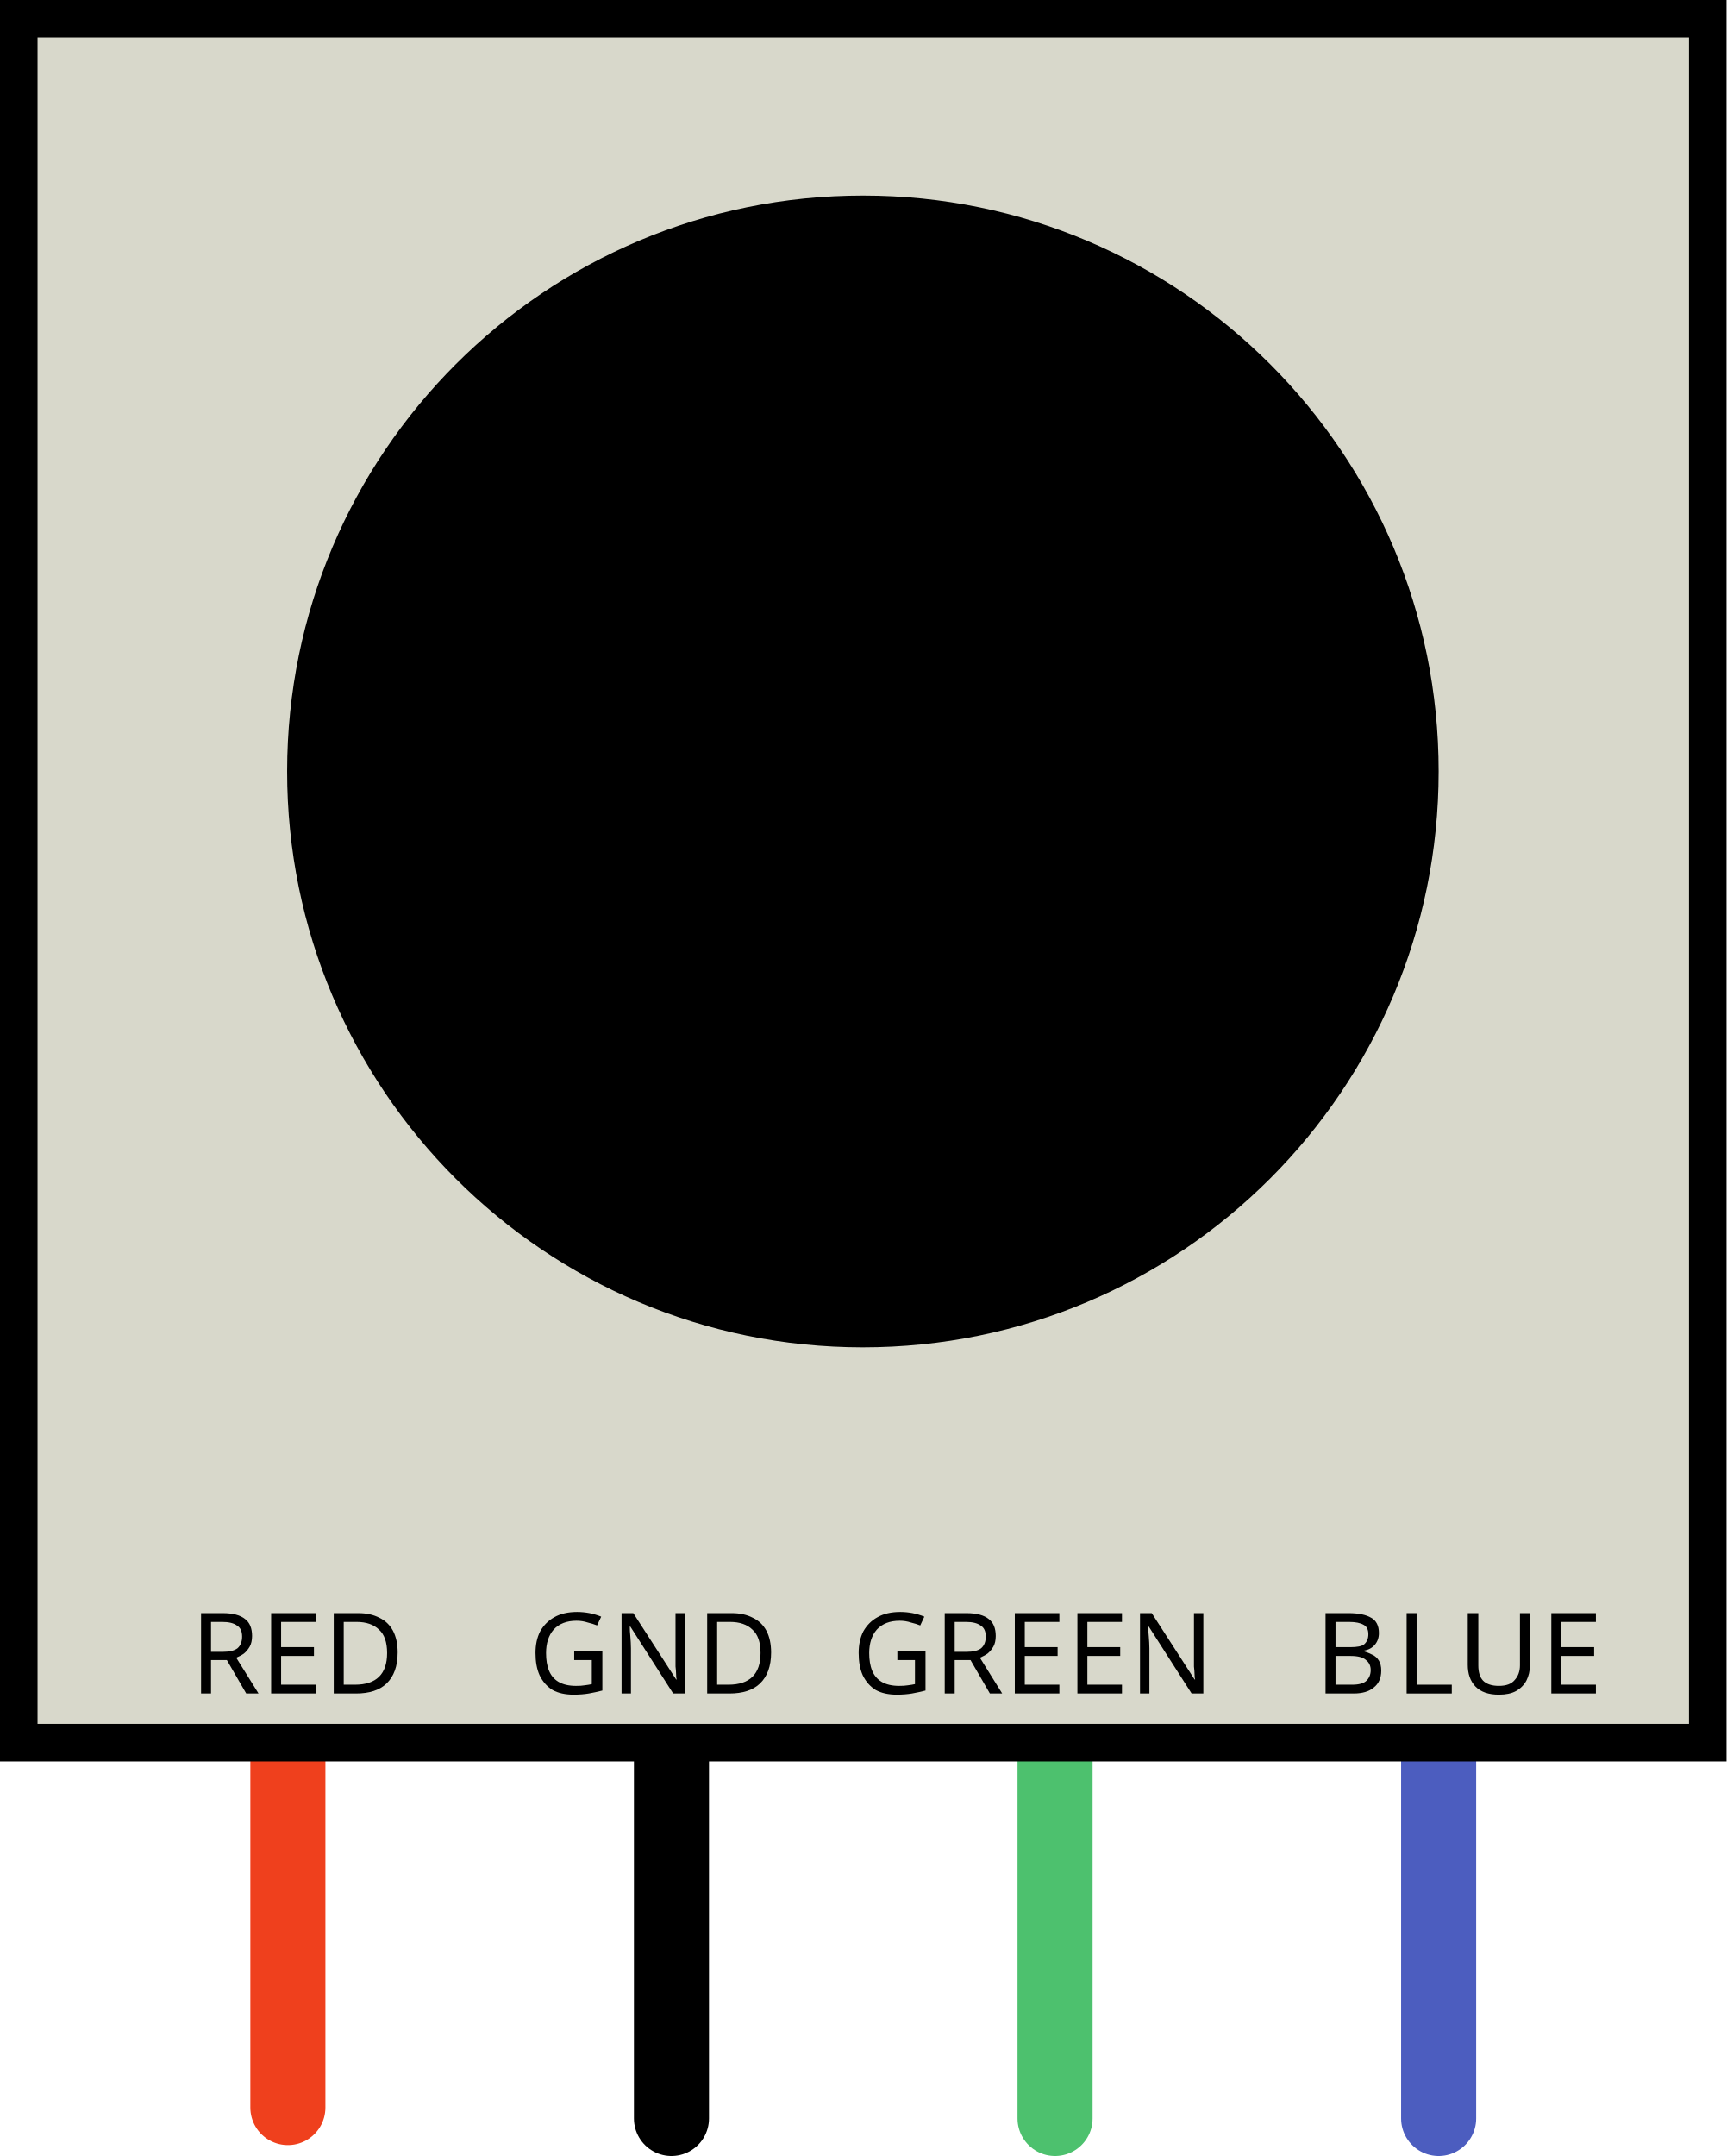
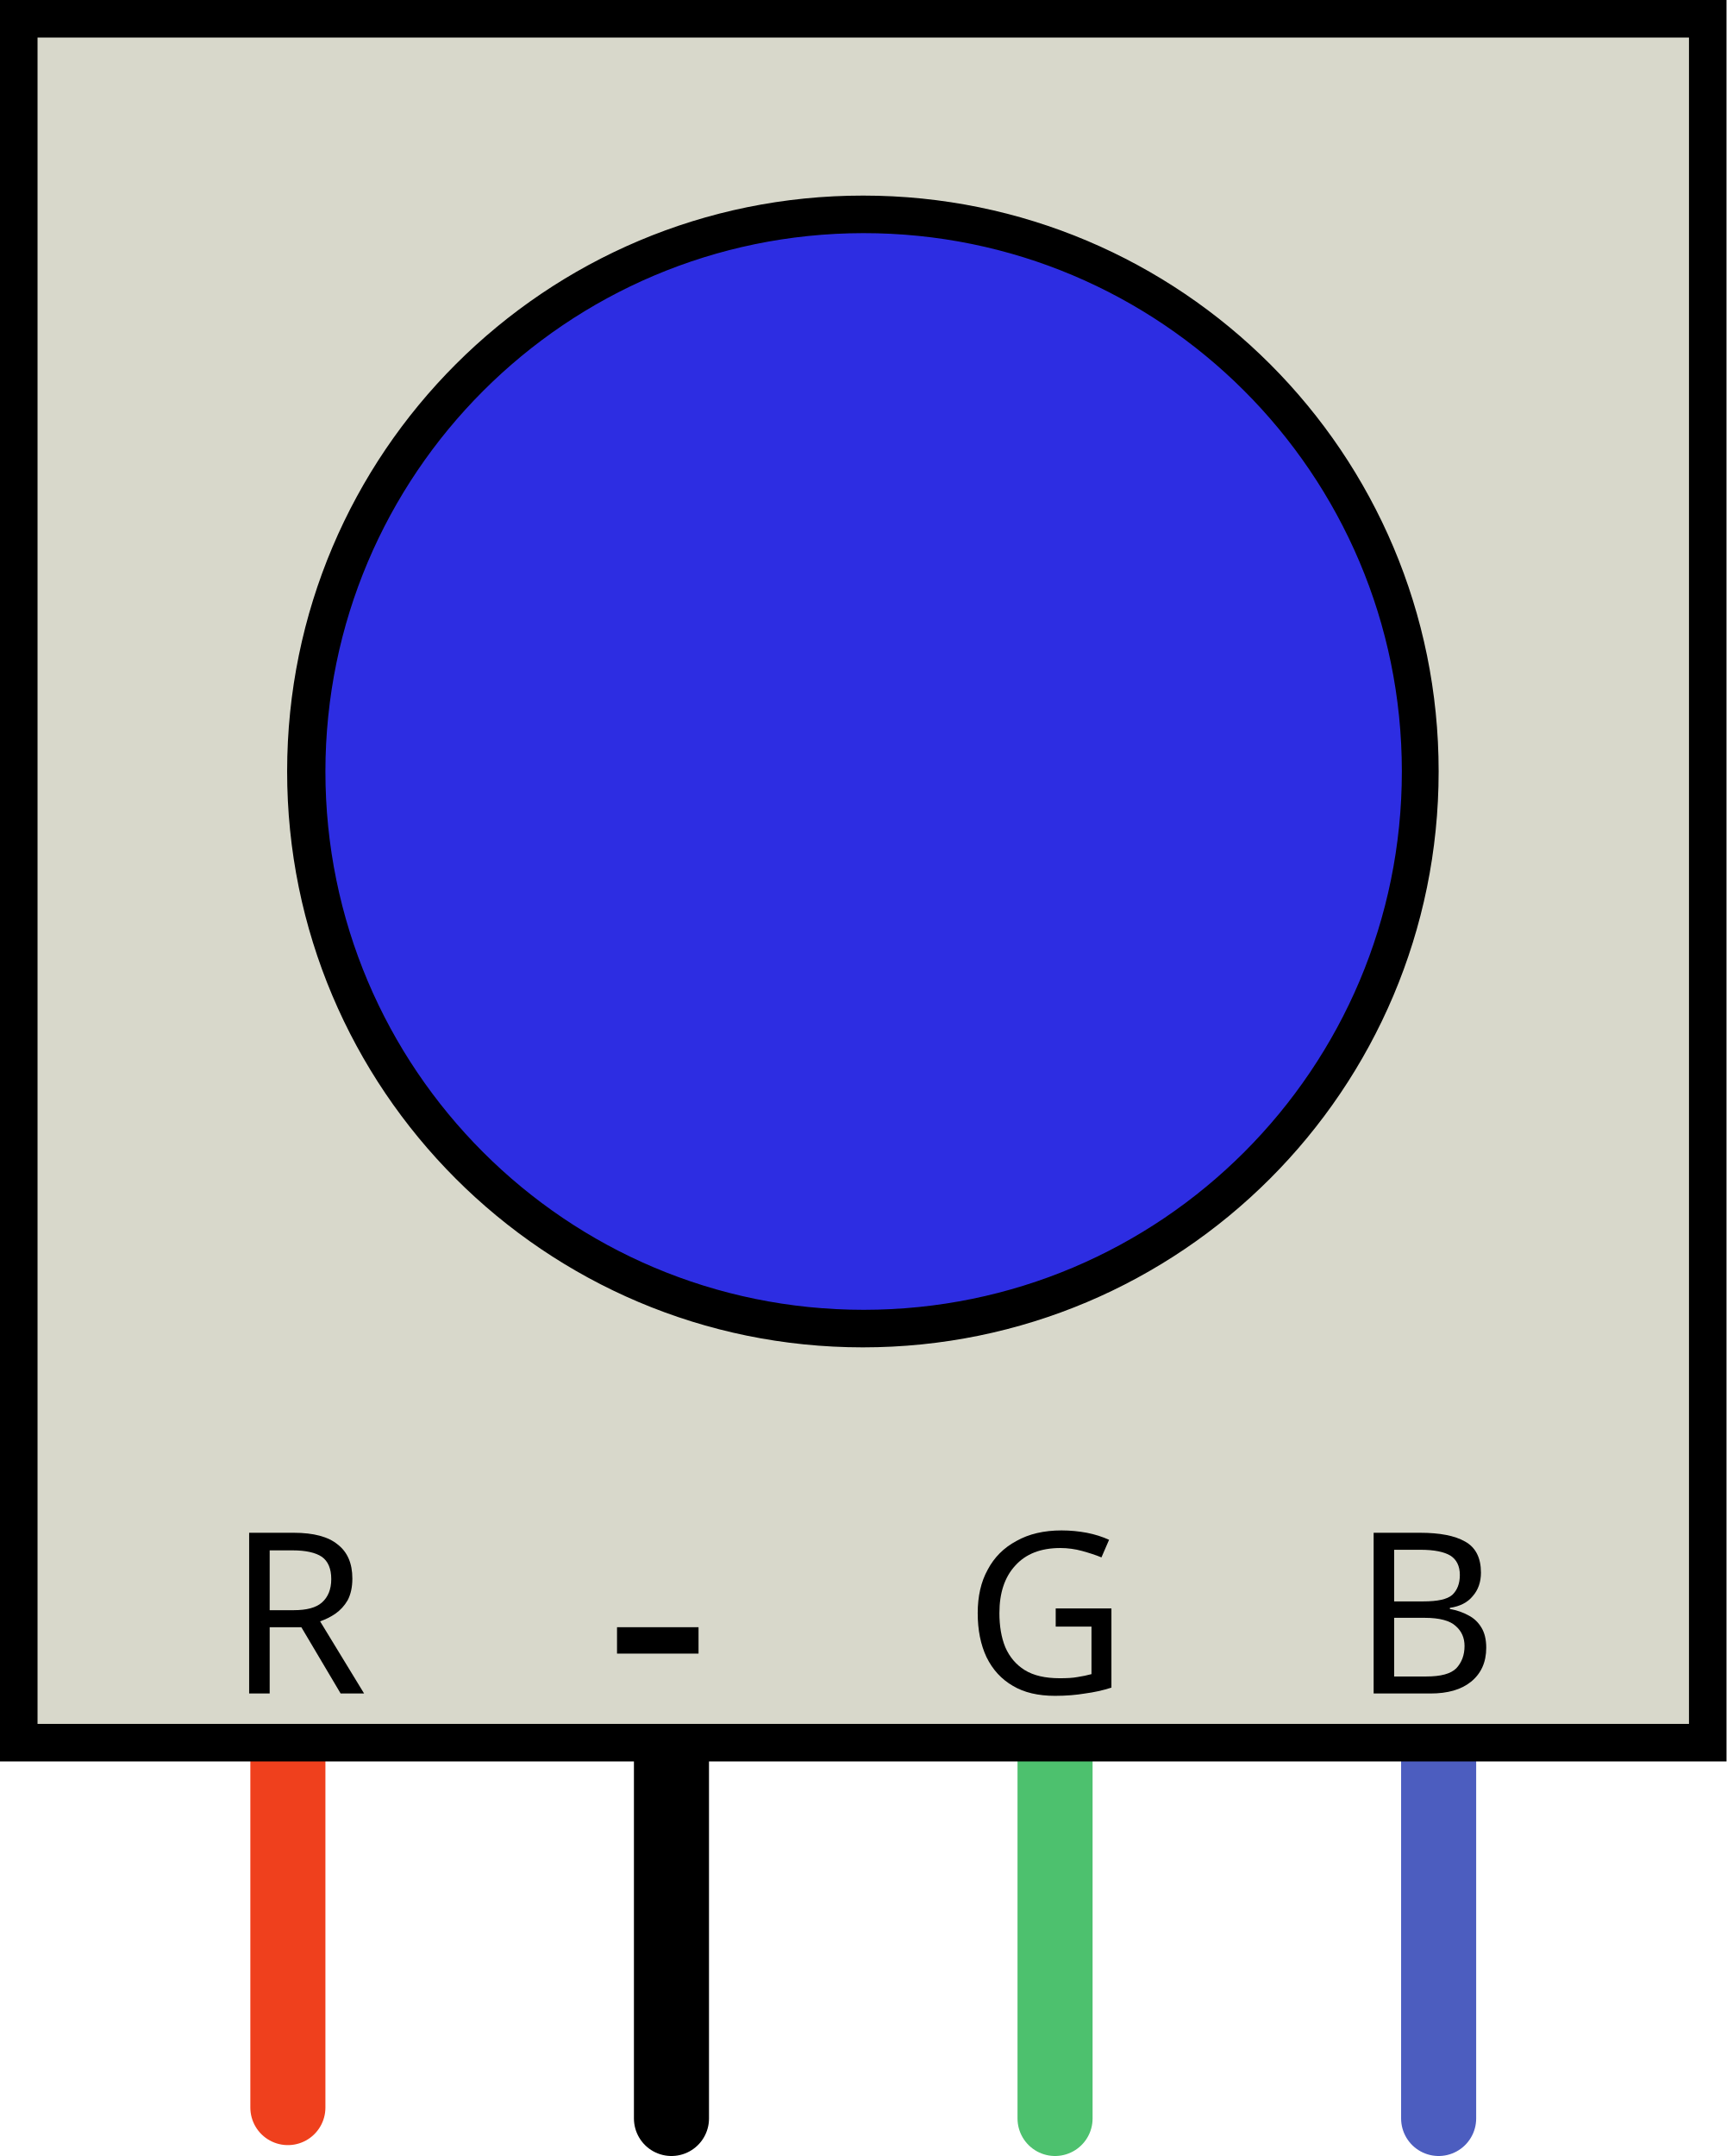
<svg xmlns="http://www.w3.org/2000/svg" id="Layer_1" data-name="Layer 1" width="46" height="57.43" viewBox="0 0 46 57.43">
  <g id="RED_PIN">
-     <line x1="7.67" y1="46.46" x2="7.67" y2="56.14" style="fill: none;stroke: #ef401d;stroke-linecap: round;stroke-miterlimit: 10;stroke-width: 2px" />
+     <line x1="7.67" y1="46.46" x2="7.67" y2="56.14" fill="none" stroke="#ef401d" stroke-linecap="round" stroke-miterlimit="10" stroke-width="2" />
  </g>
  <g id="GND_PIN">
-     <line x1="17.89" y1="46.75" x2="17.89" y2="56.43" style="fill: none;stroke: #000;stroke-linecap: round;stroke-miterlimit: 10;stroke-width: 2px" />
+     <line x1="17.89" y1="46.75" x2="17.89" y2="56.43" fill="none" stroke="#000" stroke-linecap="round" stroke-miterlimit="10" stroke-width="2" />
  </g>
  <g id="GREEN_PIN">
-     <line x1="28.11" y1="46.75" x2="28.11" y2="56.43" style="fill: none;stroke: #4dc16e;stroke-linecap: round;stroke-miterlimit: 10;stroke-width: 2px" />
+     <line x1="28.11" y1="46.75" x2="28.11" y2="56.43" fill="none" stroke="#4dc16e" stroke-linecap="round" stroke-miterlimit="10" stroke-width="2" />
  </g>
  <g id="BLUE_PIN">
-     <line x1="38.33" y1="46.75" x2="38.33" y2="56.43" style="fill: none;stroke: #4c5dbf;stroke-linecap: round;stroke-miterlimit: 10;stroke-width: 2px" />
+     <line x1="38.33" y1="46.75" x2="38.33" y2="56.43" fill="none" stroke="#4c5dbf" stroke-linecap="round" stroke-miterlimit="10" stroke-width="2" />
  </g>
  <g id="base">
-     <rect x="0.5" y="0.5" width="45" height="45.92" style="fill: #d8d8cb" />
+     <rect x="0.5" y="0.5" width="45" height="45.92" fill="#d8d8cb" />
    <path d="M52,3V47.92H8V3H52m1-1H7V48.92H53V2Z" transform="translate(-7 -2)" />
  </g>
  <g id="COLOR_LED">
-     <path d="M30,37.38A14.84,14.84,0,1,1,44.83,22.55,14.84,14.84,0,0,1,30,37.38Z" transform="translate(-7 -2)" />
+     <path d="M30,37.38A14.84,14.84,0,1,1,44.83,22.55,14.84,14.84,0,0,1,30,37.38Z" transform="translate(-7 -2)" fill="#2d2de2" />
    <path d="M30,8.21A14.34,14.34,0,1,1,15.67,22.55,14.35,14.35,0,0,1,30,8.21m0-1A15.34,15.34,0,1,0,45.33,22.55,15.33,15.33,0,0,0,30,7.21Z" transform="translate(-7 -2)" />
  </g>
-   <text transform="translate(5.06 45.11)" style="font-size: 3px;font-family: ArialRoundedMTBold, Arial Rounded MT Bold">RED</text>
-   <text transform="translate(14.08 45.11)" style="font-size: 3px;font-family: ArialRoundedMTBold, Arial Rounded MT Bold">GND</text>
-   <text transform="translate(22.69 45.11)" style="font-size: 3px;font-family: ArialRoundedMTBold, Arial Rounded MT Bold">GREEN</text>
-   <text transform="translate(35.02 45.11)" style="font-size: 3px;font-family: ArialRoundedMTBold, Arial Rounded MT Bold">B<tspan x="2.16" y="0" style="letter-spacing: -0.05em">L</tspan>
-     <tspan x="3.82" y="0">UE</tspan>
-   </text>
+   <text transform="translate(6.06 45.11)" font-size="6" font-family="Biryani-Regular, Biryani">R</text>
+   <text transform="translate(16.08 46.11)" font-size="9" font-family="Biryani-Regular, Biryani">-</text>
+   <text transform="translate(25.69 45.11)" font-size="6" font-family="Biryani-Regular, Biryani">G</text>
+   <text transform="translate(36.02 45.11)" font-size="6" font-family="Biryani-Regular, Biryani">B</text>
</svg>
